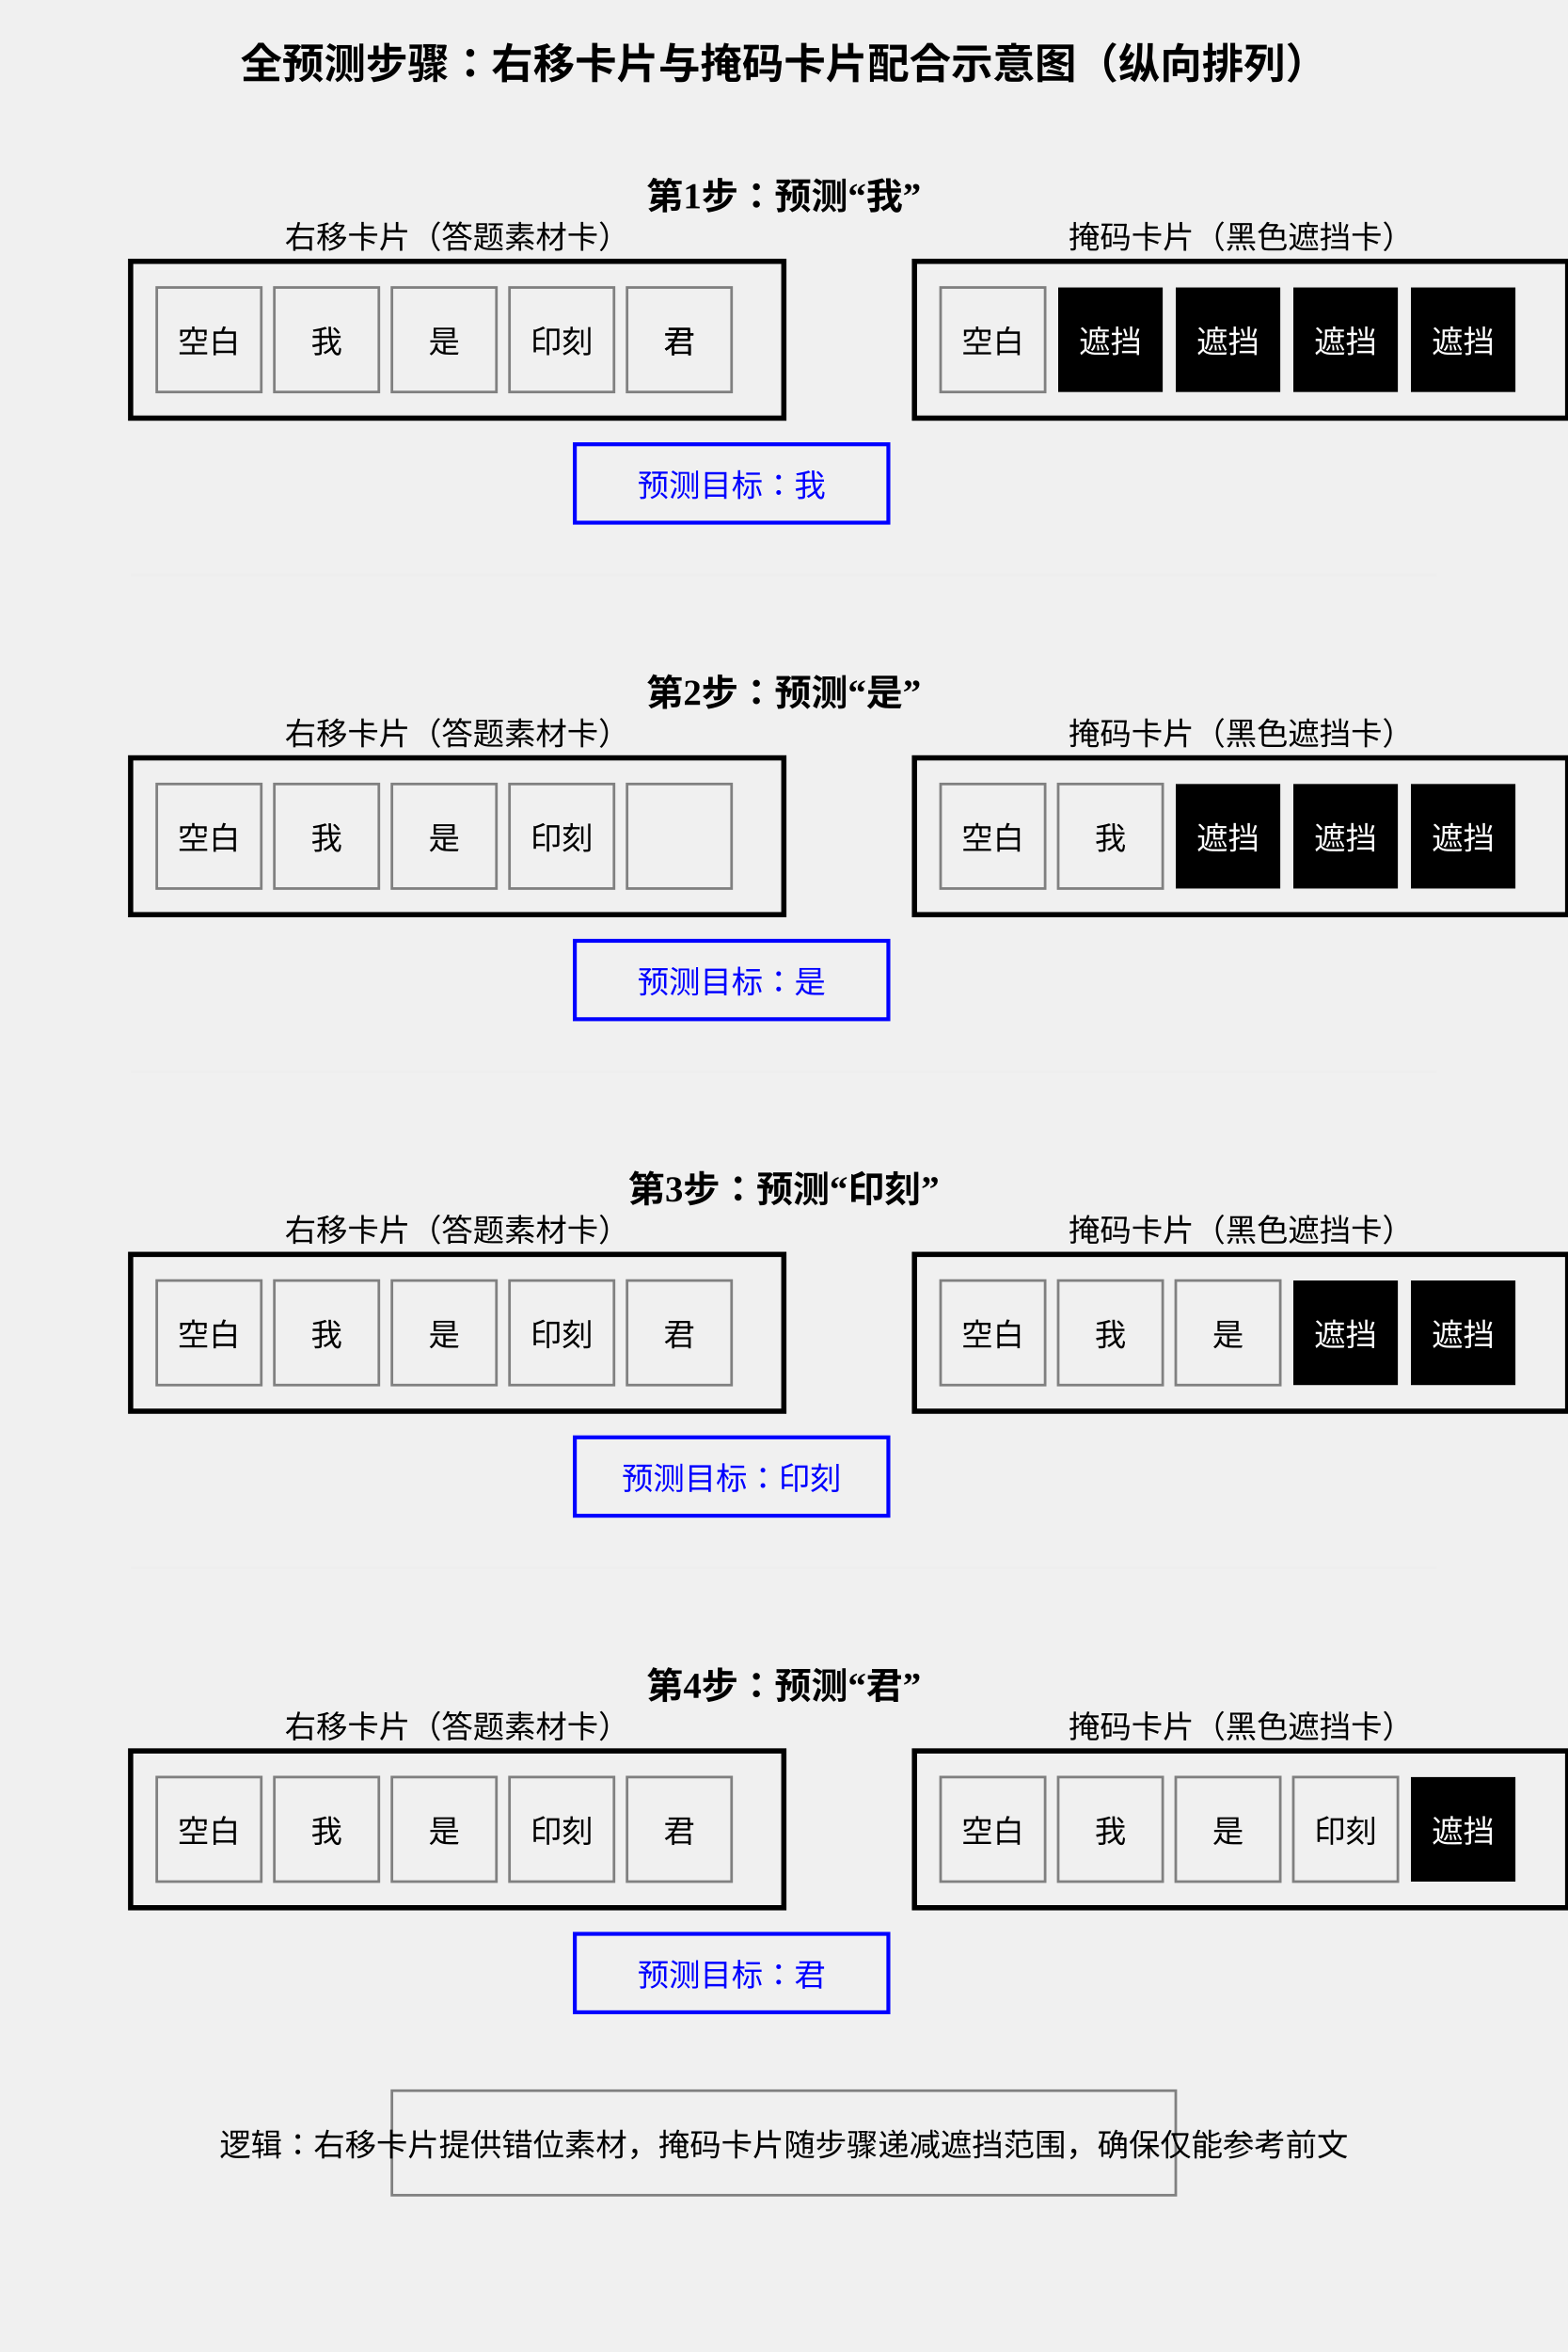
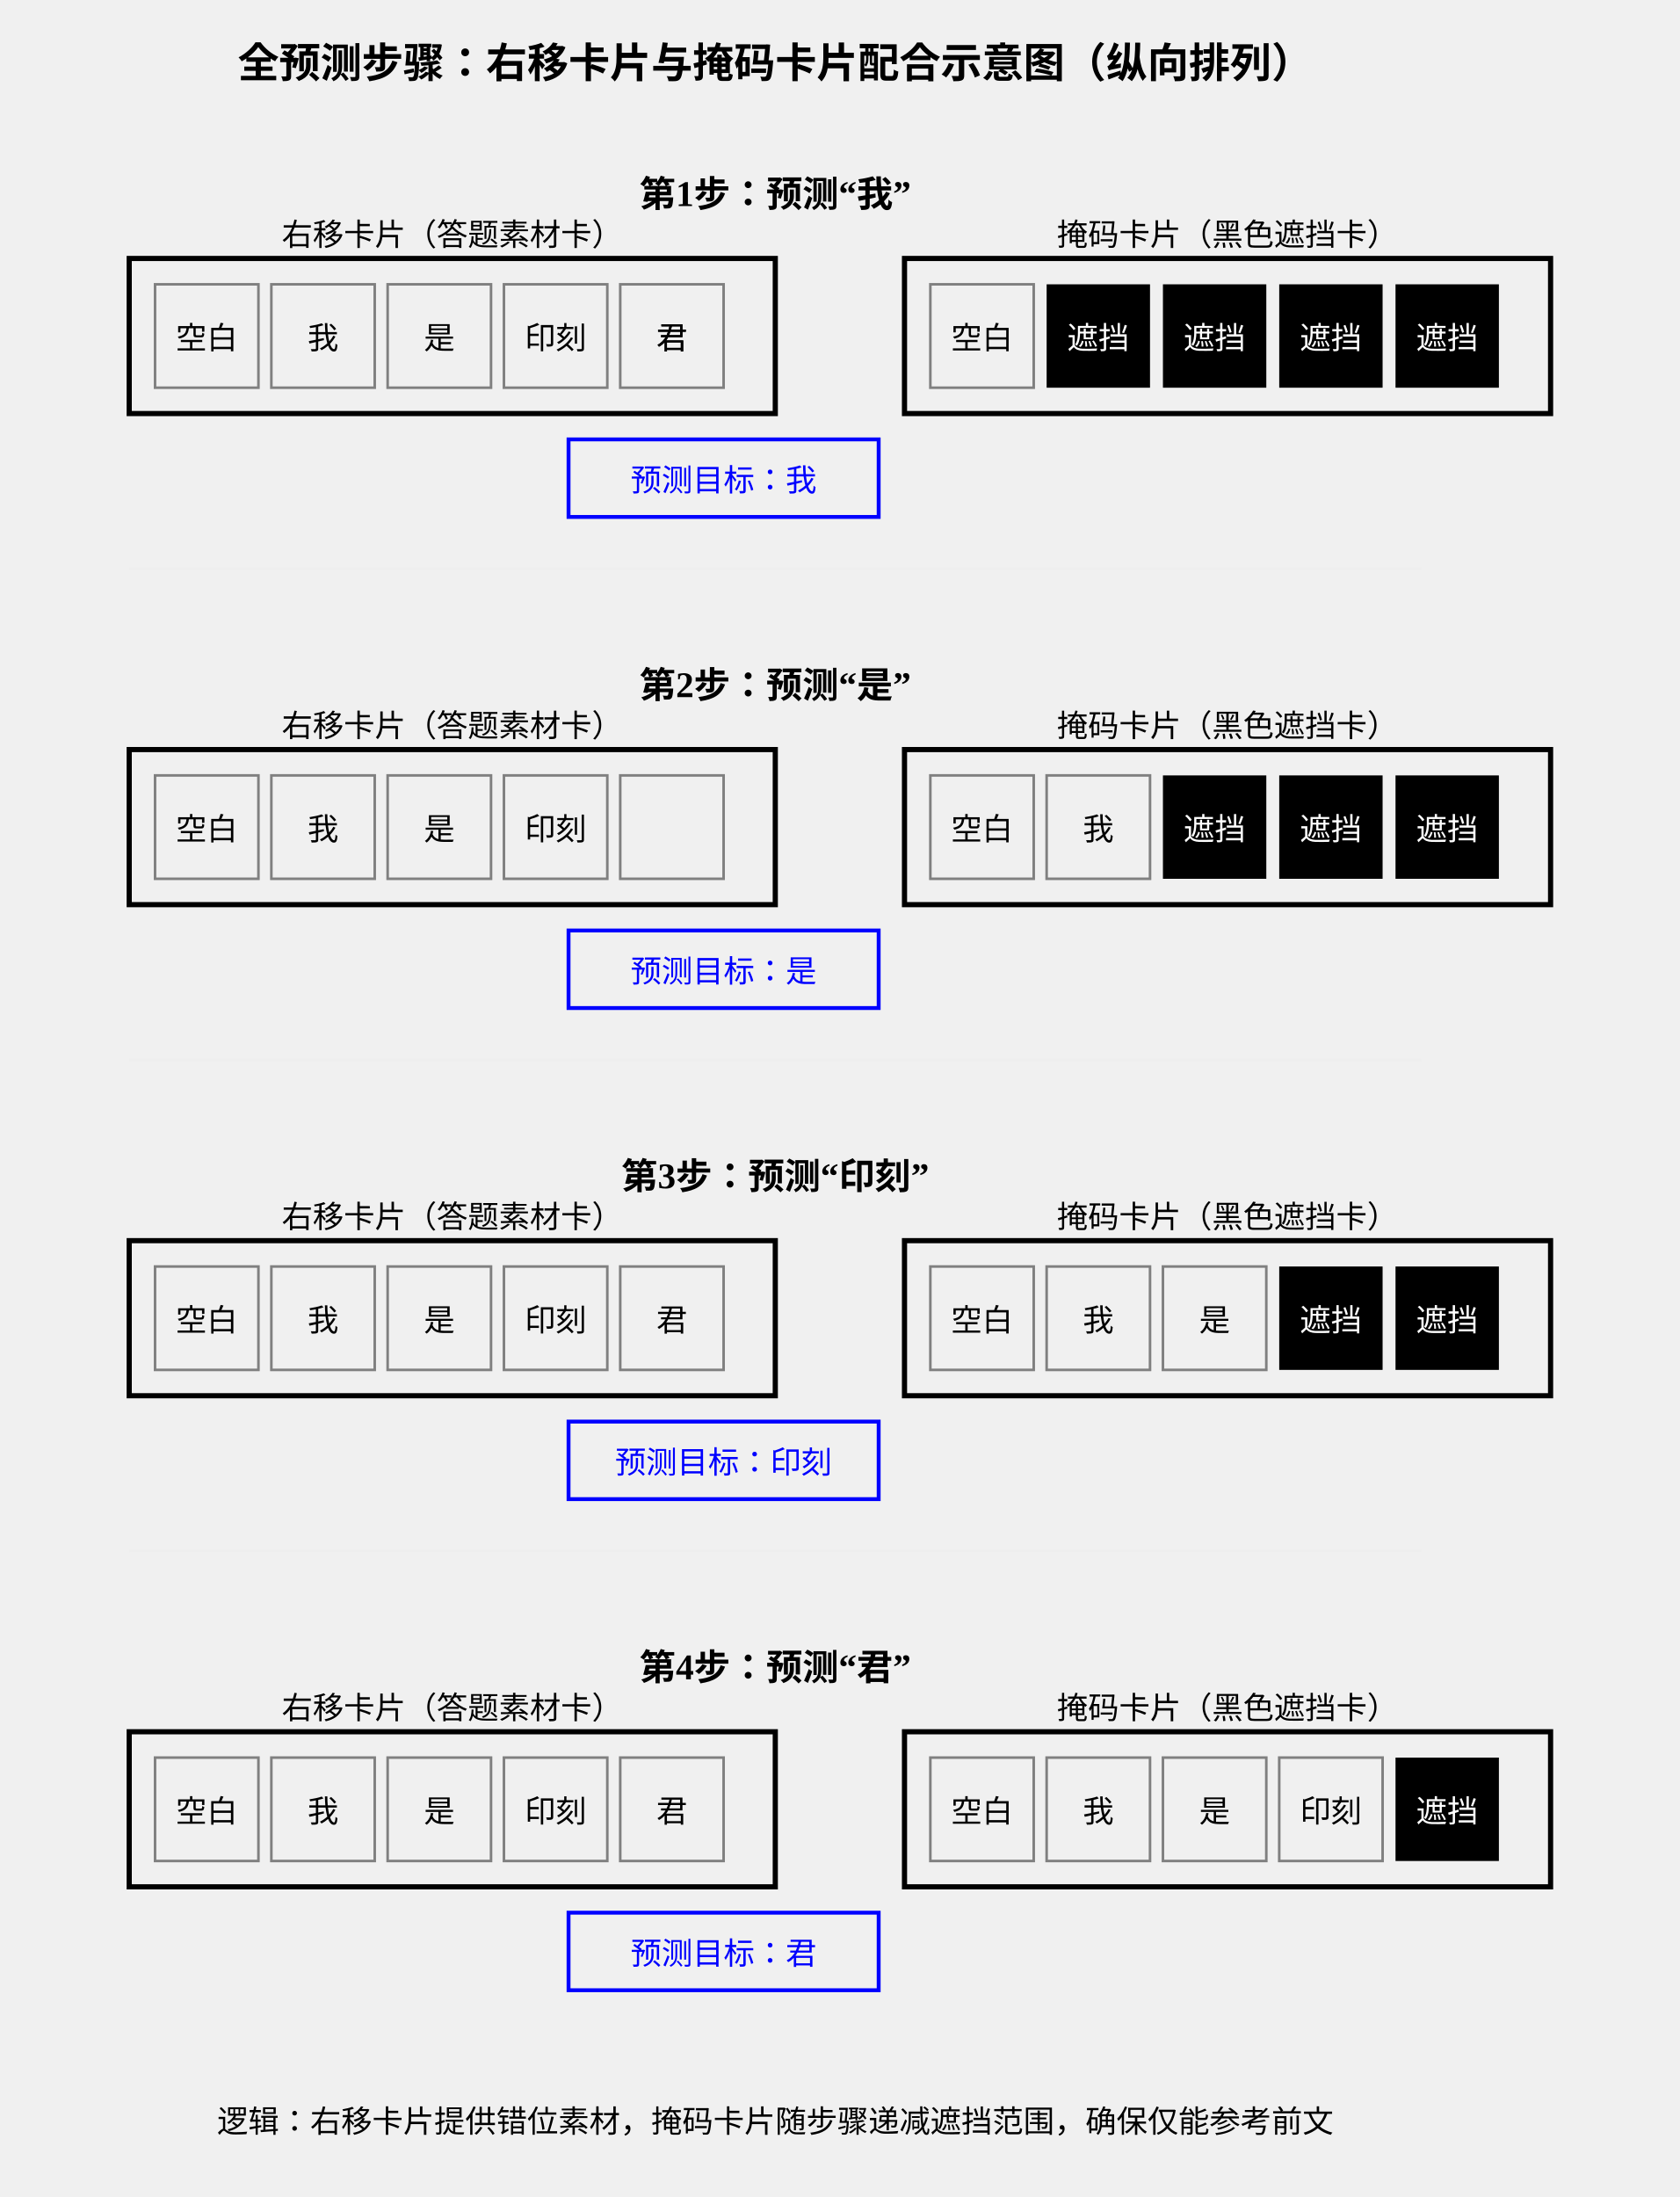
- <svg width="600" height="900" viewBox="0 0 600 900">
+ <svg width="650" height="850" viewBox="0 0 650 850">
  <text x="300" y="30" text-anchor="middle" font-size="16" font-weight="bold">全预测步骤：右移卡片与掩码卡片配合示意图（纵向排列）</text>
  <text x="300" y="80" text-anchor="middle" font-size="14" font-weight="bold">第1步：预测“我”</text>
  <rect x="50" y="100" width="250" height="60" fill="none" stroke="black" stroke-width="2" />
  <text x="175" y="95" text-anchor="middle" font-size="12">右移卡片（答题素材卡）</text>
  <rect x="60" y="110" width="40" height="40" fill="none" stroke="gray" stroke-width="1" />
  <text x="80" y="135" text-anchor="middle" font-size="12">空白</text>
  <rect x="105" y="110" width="40" height="40" fill="none" stroke="gray" stroke-width="1" />
  <text x="125" y="135" text-anchor="middle" font-size="12">我</text>
  <rect x="150" y="110" width="40" height="40" fill="none" stroke="gray" stroke-width="1" />
  <text x="170" y="135" text-anchor="middle" font-size="12">是</text>
  <rect x="195" y="110" width="40" height="40" fill="none" stroke="gray" stroke-width="1" />
  <text x="215" y="135" text-anchor="middle" font-size="12">印刻</text>
  <rect x="240" y="110" width="40" height="40" fill="none" stroke="gray" stroke-width="1" />
  <text x="260" y="135" text-anchor="middle" font-size="12">君</text>
  <rect x="350" y="100" width="250" height="60" fill="none" stroke="black" stroke-width="2" />
  <text x="475" y="95" text-anchor="middle" font-size="12">掩码卡片（黑色遮挡卡）</text>
  <rect x="360" y="110" width="40" height="40" fill="none" stroke="gray" stroke-width="1" />
  <text x="380" y="135" text-anchor="middle" font-size="12">空白</text>
  <rect x="405" y="110" width="40" height="40" fill="black" />
  <text x="425" y="135" text-anchor="middle" font-size="12" fill="white">遮挡</text>
  <rect x="450" y="110" width="40" height="40" fill="black" />
  <text x="470" y="135" text-anchor="middle" font-size="12" fill="white">遮挡</text>
  <rect x="495" y="110" width="40" height="40" fill="black" />
  <text x="515" y="135" text-anchor="middle" font-size="12" fill="white">遮挡</text>
  <rect x="540" y="110" width="40" height="40" fill="black" />
  <text x="560" y="135" text-anchor="middle" font-size="12" fill="white">遮挡</text>
  <rect x="220" y="170" width="120" height="30" fill="none" stroke="blue" stroke-width="1.5" />
  <text x="280" y="190" text-anchor="middle" font-size="12" fill="blue">预测目标：我</text>
  <line x1="50" y1="220" x2="550" y2="220" stroke="#eee" stroke-width="1" />
  <text x="300" y="270" text-anchor="middle" font-size="14" font-weight="bold">第2步：预测“是”</text>
  <rect x="50" y="290" width="250" height="60" fill="none" stroke="black" stroke-width="2" />
  <text x="175" y="285" text-anchor="middle" font-size="12">右移卡片（答题素材卡）</text>
  <rect x="60" y="300" width="40" height="40" fill="none" stroke="gray" stroke-width="1" />
  <text x="80" y="325" text-anchor="middle" font-size="12">空白</text>
  <rect x="105" y="300" width="40" height="40" fill="none" stroke="gray" stroke-width="1" />
  <text x="125" y="325" text-anchor="middle" font-size="12">我</text>
  <rect x="150" y="300" width="40" height="40" fill="none" stroke="gray" stroke-width="1" />
  <text x="170" y="325" text-anchor="middle" font-size="12">是</text>
  <rect x="195" y="300" width="40" height="40" fill="none" stroke="gray" stroke-width="1" />
  <text x="215" y="325" text-anchor="middle" font-size="12">印刻</text>
  <rect x="240" y="300" width="40" height="40" fill="none" stroke="gray" stroke-width="1" />
  <text x="260" y="135" text-anchor="middle" font-size="12">君</text>
  <rect x="350" y="290" width="250" height="60" fill="none" stroke="black" stroke-width="2" />
  <text x="475" y="285" text-anchor="middle" font-size="12">掩码卡片（黑色遮挡卡）</text>
  <rect x="360" y="300" width="40" height="40" fill="none" stroke="gray" stroke-width="1" />
  <text x="380" y="325" text-anchor="middle" font-size="12">空白</text>
  <rect x="405" y="300" width="40" height="40" fill="none" stroke="gray" stroke-width="1" />
  <text x="425" y="325" text-anchor="middle" font-size="12">我</text>
  <rect x="450" y="300" width="40" height="40" fill="black" />
  <text x="470" y="325" text-anchor="middle" font-size="12" fill="white">遮挡</text>
  <rect x="495" y="300" width="40" height="40" fill="black" />
  <text x="515" y="325" text-anchor="middle" font-size="12" fill="white">遮挡</text>
  <rect x="540" y="300" width="40" height="40" fill="black" />
  <text x="560" y="325" text-anchor="middle" font-size="12" fill="white">遮挡</text>
  <rect x="220" y="360" width="120" height="30" fill="none" stroke="blue" stroke-width="1.5" />
  <text x="280" y="380" text-anchor="middle" font-size="12" fill="blue">预测目标：是</text>
  <line x1="50" y1="410" x2="550" y2="410" stroke="#eee" stroke-width="1" />
  <text x="300" y="460" text-anchor="middle" font-size="14" font-weight="bold">第3步：预测“印刻”</text>
  <rect x="50" y="480" width="250" height="60" fill="none" stroke="black" stroke-width="2" />
  <text x="175" y="475" text-anchor="middle" font-size="12">右移卡片（答题素材卡）</text>
  <rect x="60" y="490" width="40" height="40" fill="none" stroke="gray" stroke-width="1" />
  <text x="80" y="515" text-anchor="middle" font-size="12">空白</text>
  <rect x="105" y="490" width="40" height="40" fill="none" stroke="gray" stroke-width="1" />
  <text x="125" y="515" text-anchor="middle" font-size="12">我</text>
  <rect x="150" y="490" width="40" height="40" fill="none" stroke="gray" stroke-width="1" />
  <text x="170" y="515" text-anchor="middle" font-size="12">是</text>
  <rect x="195" y="490" width="40" height="40" fill="none" stroke="gray" stroke-width="1" />
  <text x="215" y="515" text-anchor="middle" font-size="12">印刻</text>
  <rect x="240" y="490" width="40" height="40" fill="none" stroke="gray" stroke-width="1" />
  <text x="260" y="515" text-anchor="middle" font-size="12">君</text>
  <rect x="350" y="480" width="250" height="60" fill="none" stroke="black" stroke-width="2" />
  <text x="475" y="475" text-anchor="middle" font-size="12">掩码卡片（黑色遮挡卡）</text>
  <rect x="360" y="490" width="40" height="40" fill="none" stroke="gray" stroke-width="1" />
  <text x="380" y="515" text-anchor="middle" font-size="12">空白</text>
  <rect x="405" y="490" width="40" height="40" fill="none" stroke="gray" stroke-width="1" />
  <text x="425" y="515" text-anchor="middle" font-size="12">我</text>
  <rect x="450" y="490" width="40" height="40" fill="none" stroke="gray" stroke-width="1" />
  <text x="470" y="515" text-anchor="middle" font-size="12">是</text>
  <rect x="495" y="490" width="40" height="40" fill="black" />
  <text x="515" y="515" text-anchor="middle" font-size="12" fill="white">遮挡</text>
  <rect x="540" y="490" width="40" height="40" fill="black" />
  <text x="560" y="515" text-anchor="middle" font-size="12" fill="white">遮挡</text>
  <rect x="220" y="550" width="120" height="30" fill="none" stroke="blue" stroke-width="1.5" />
  <text x="280" y="570" text-anchor="middle" font-size="12" fill="blue">预测目标：印刻</text>
  <line x1="50" y1="600" x2="550" y2="600" stroke="#eee" stroke-width="1" />
  <text x="300" y="650" text-anchor="middle" font-size="14" font-weight="bold">第4步：预测“君”</text>
  <rect x="50" y="670" width="250" height="60" fill="none" stroke="black" stroke-width="2" />
  <text x="175" y="665" text-anchor="middle" font-size="12">右移卡片（答题素材卡）</text>
  <rect x="60" y="680" width="40" height="40" fill="none" stroke="gray" stroke-width="1" />
  <text x="80" y="705" text-anchor="middle" font-size="12">空白</text>
  <rect x="105" y="680" width="40" height="40" fill="none" stroke="gray" stroke-width="1" />
  <text x="125" y="705" text-anchor="middle" font-size="12">我</text>
  <rect x="150" y="680" width="40" height="40" fill="none" stroke="gray" stroke-width="1" />
  <text x="170" y="705" text-anchor="middle" font-size="12">是</text>
  <rect x="195" y="680" width="40" height="40" fill="none" stroke="gray" stroke-width="1" />
  <text x="215" y="705" text-anchor="middle" font-size="12">印刻</text>
  <rect x="240" y="680" width="40" height="40" fill="none" stroke="gray" stroke-width="1" />
  <text x="260" y="705" text-anchor="middle" font-size="12">君</text>
  <rect x="350" y="670" width="250" height="60" fill="none" stroke="black" stroke-width="2" />
  <text x="475" y="665" text-anchor="middle" font-size="12">掩码卡片（黑色遮挡卡）</text>
  <rect x="360" y="680" width="40" height="40" fill="none" stroke="gray" stroke-width="1" />
  <text x="380" y="705" text-anchor="middle" font-size="12">空白</text>
  <rect x="405" y="680" width="40" height="40" fill="none" stroke="gray" stroke-width="1" />
  <text x="425" y="705" text-anchor="middle" font-size="12">我</text>
  <rect x="450" y="680" width="40" height="40" fill="none" stroke="gray" stroke-width="1" />
  <text x="470" y="705" text-anchor="middle" font-size="12">是</text>
  <rect x="495" y="680" width="40" height="40" fill="none" stroke="gray" stroke-width="1" />
  <text x="515" y="705" text-anchor="middle" font-size="12">印刻</text>
  <rect x="540" y="680" width="40" height="40" fill="black" />
  <text x="560" y="705" text-anchor="middle" font-size="12" fill="white">遮挡</text>
  <rect x="220" y="740" width="120" height="30" fill="none" stroke="blue" stroke-width="1.5" />
  <text x="280" y="760" text-anchor="middle" font-size="12" fill="blue">预测目标：君</text>
-   <rect x="150" y="800" width="300" height="40" fill="none" stroke="gray" stroke-width="1" />
  <text x="300" y="825" text-anchor="middle" font-size="12">逻辑：右移卡片提供错位素材，掩码卡片随步骤递减遮挡范围，确保仅能参考前文</text>
</svg>
